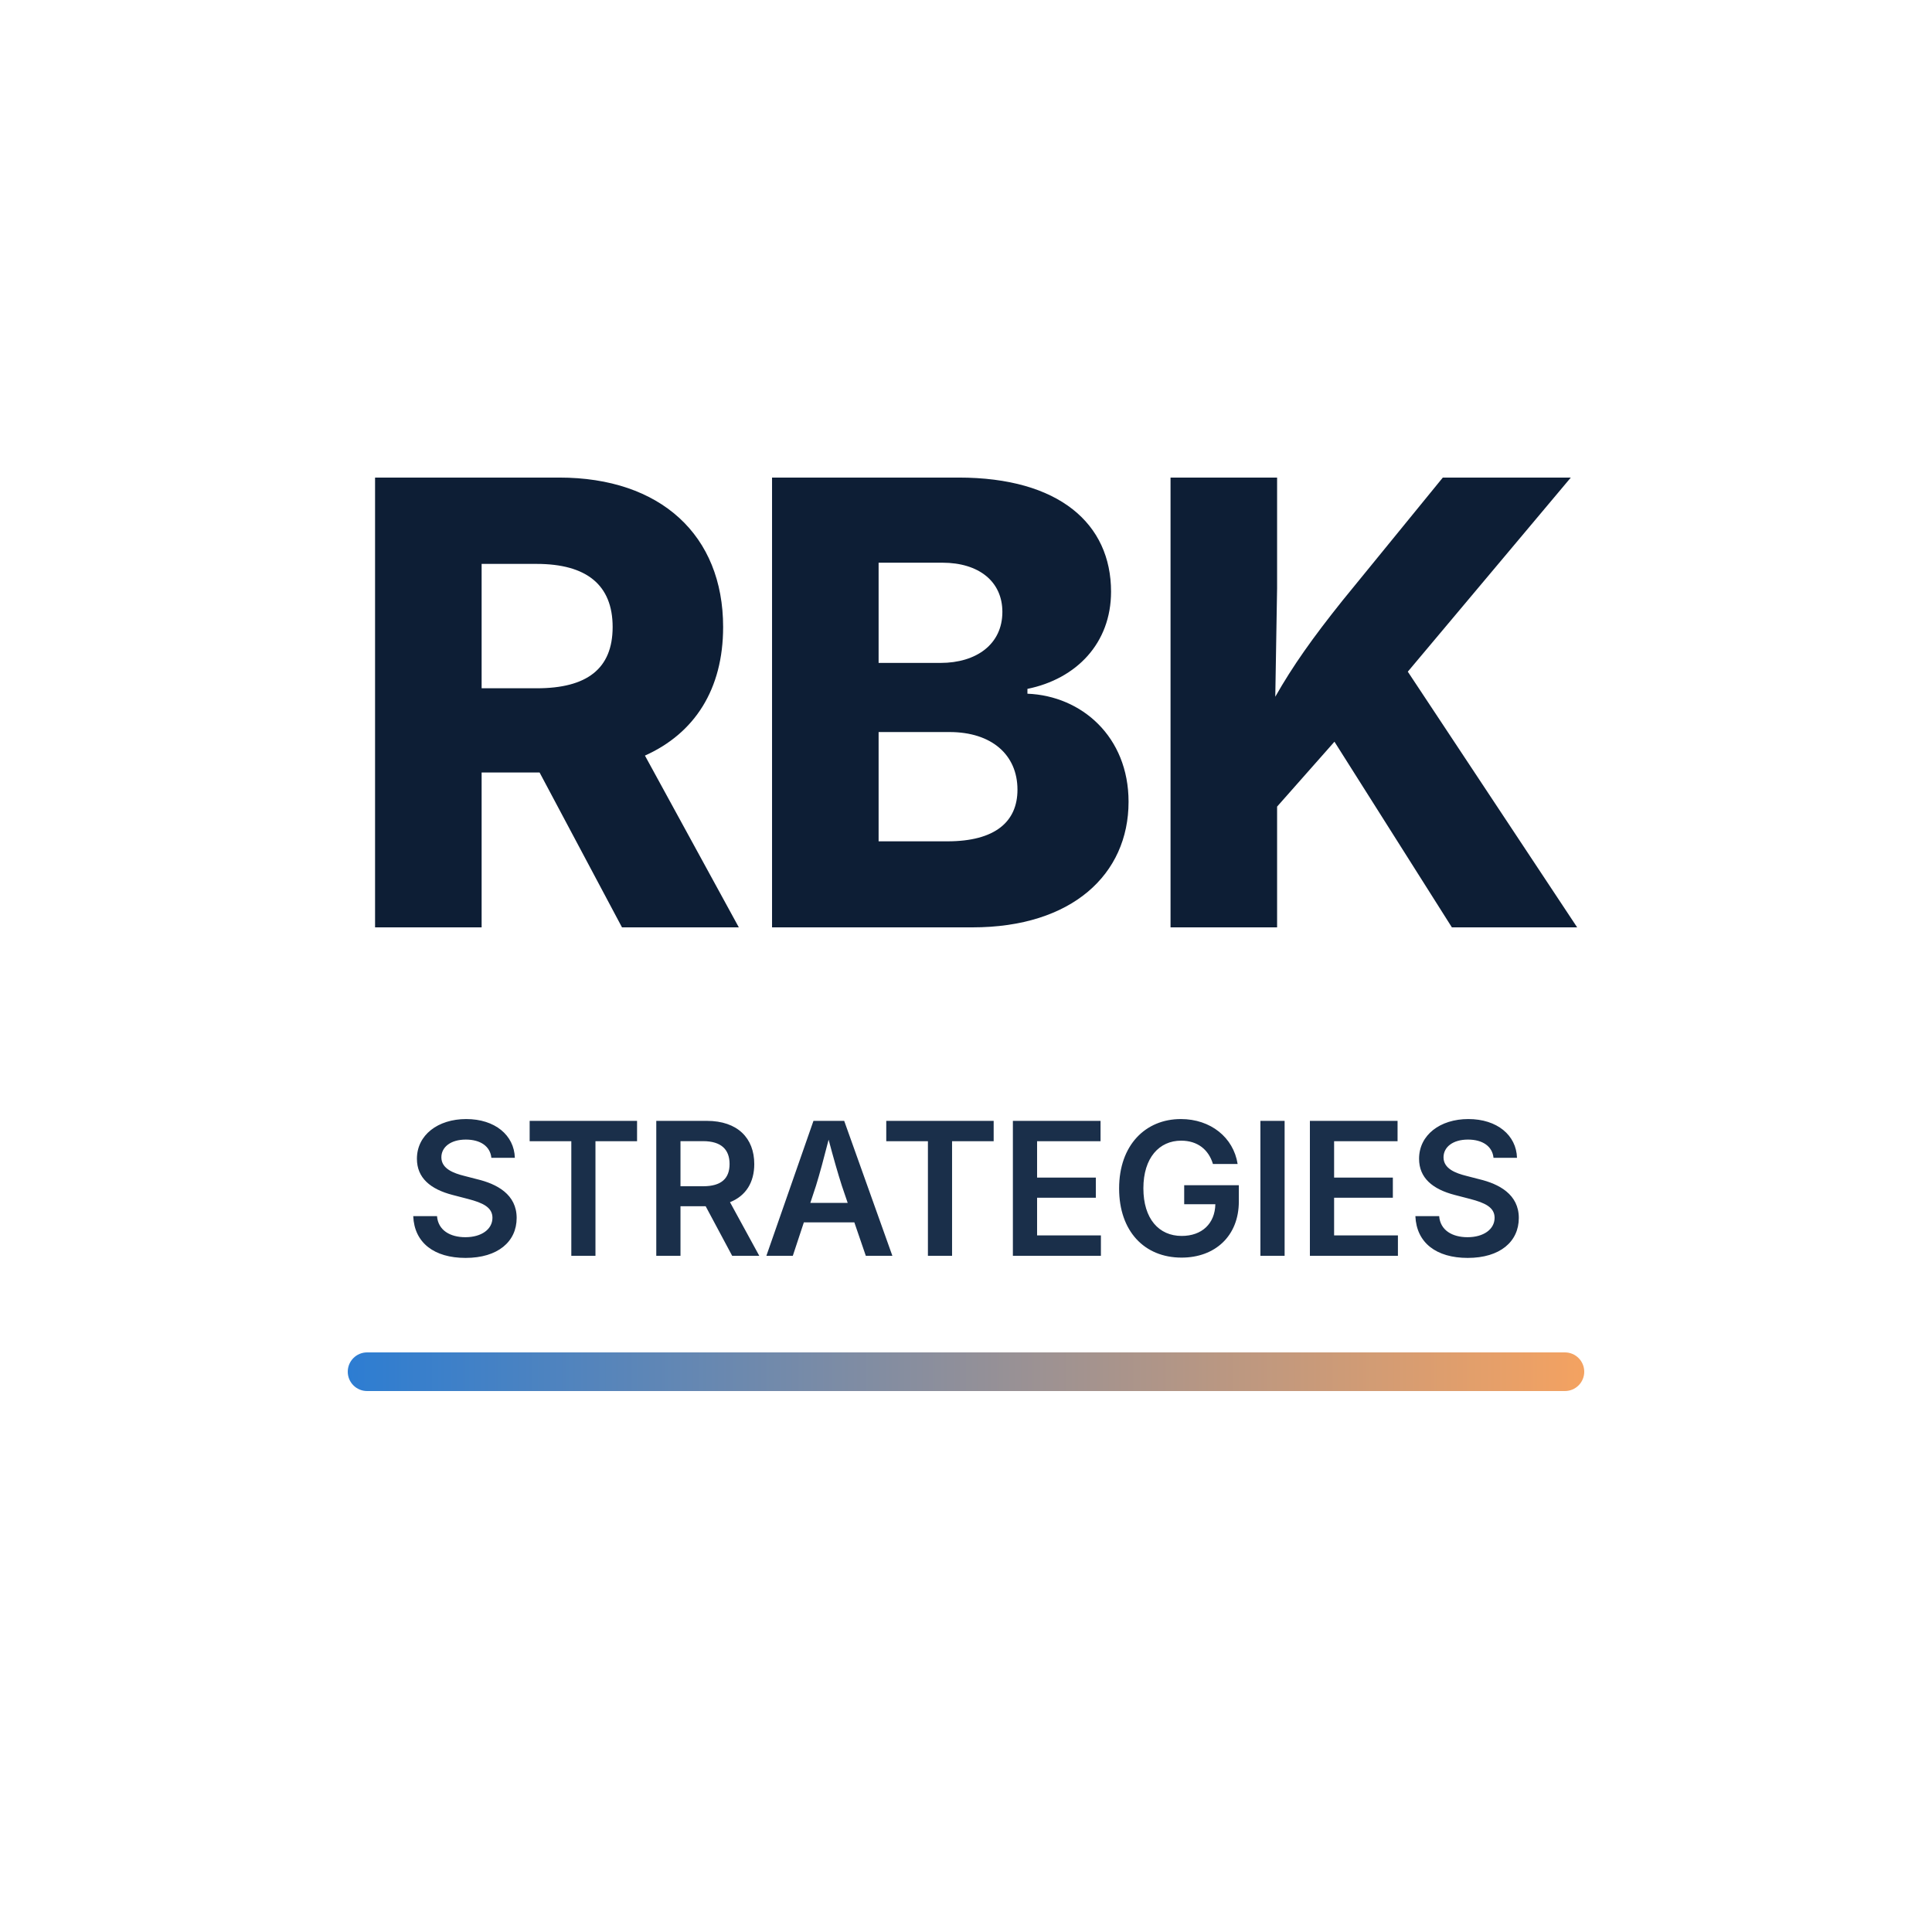
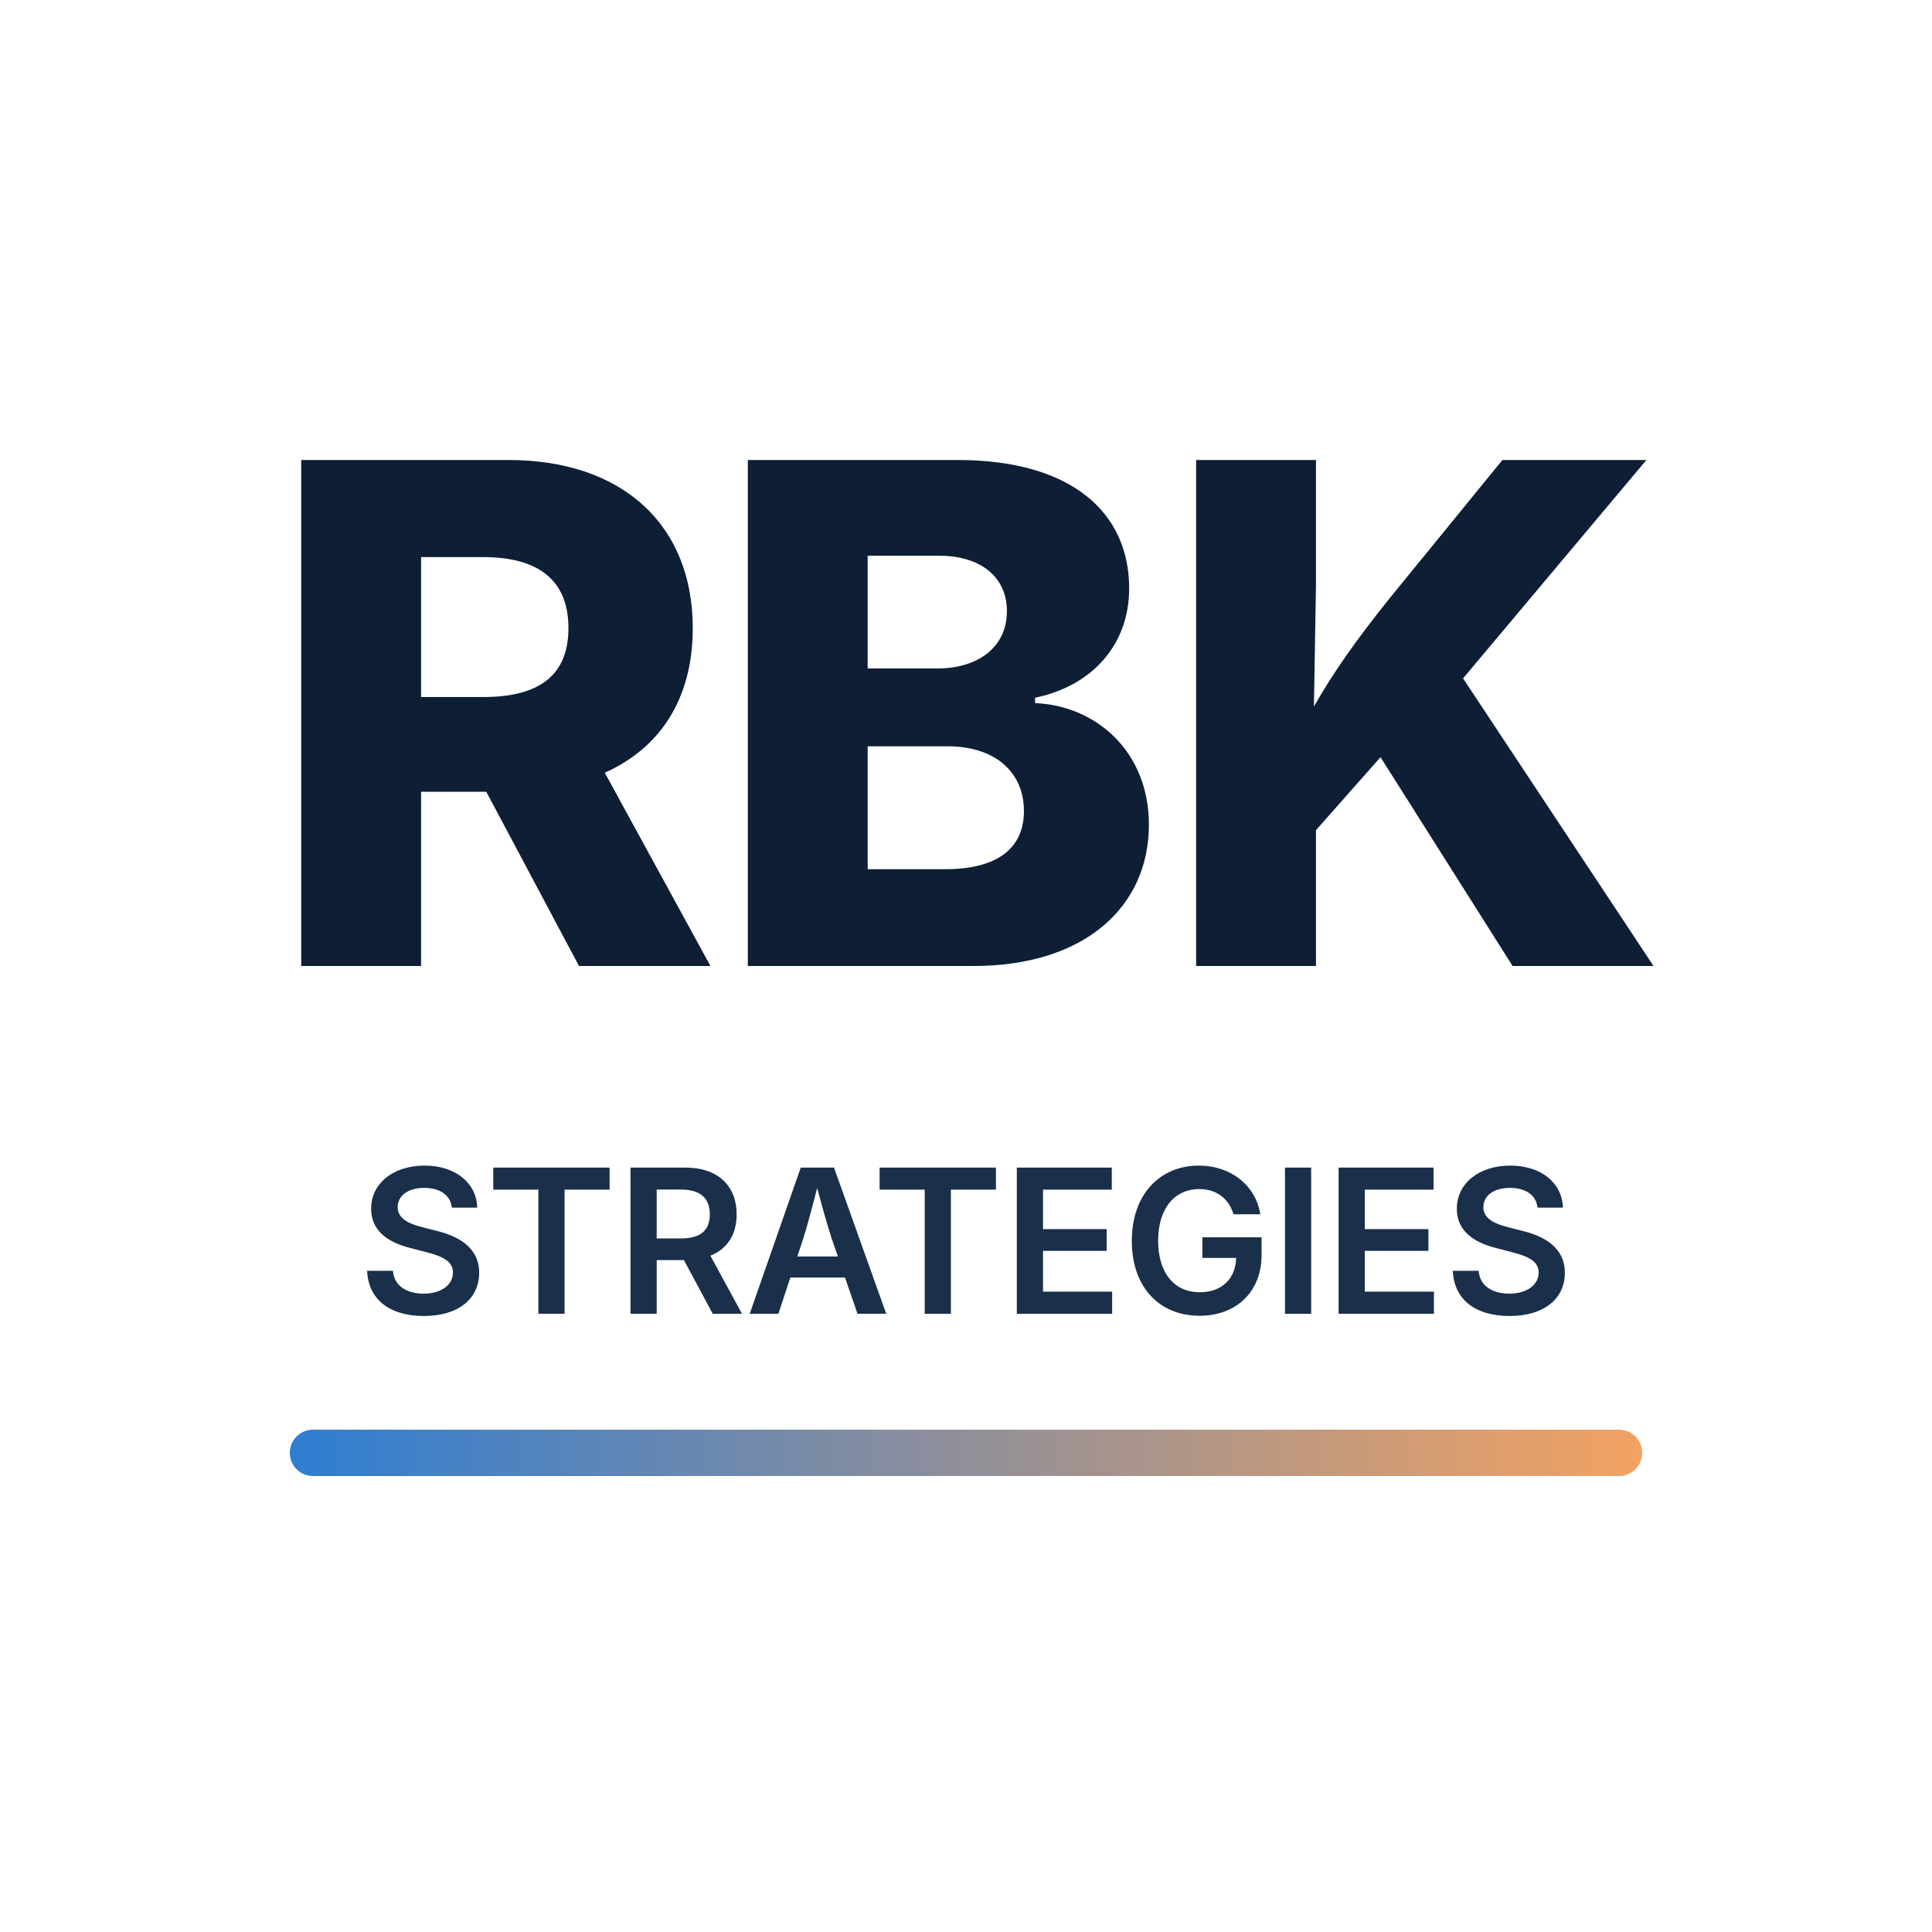
<svg xmlns="http://www.w3.org/2000/svg" width="500" height="500" viewBox="0 0 500 500" fill="none">
-   <text x="250" y="240" font-family="Inter, -apple-system, sans-serif" font-size="160" font-weight="800" fill="#0D1E35" letter-spacing="-0.02em" text-anchor="middle">RBK</text>
-   <text x="250" y="325" font-family="Inter, -apple-system, sans-serif" font-size="48" font-weight="600" fill="#1A2F4A" letter-spacing="-0.01em" text-anchor="middle">STRATEGIES</text>
-   <rect x="90" y="350" width="320" height="10" fill="url(#accentGradient)" rx="5" />
+   <text x="250" y="250" font-family="Inter, -apple-system, sans-serif" font-size="180" font-weight="800" fill="#0D1E35" letter-spacing="-0.02em" text-anchor="middle">RBK</text>
+   <text x="250" y="340" font-family="Inter, -apple-system, sans-serif" font-size="52" font-weight="600" fill="#1A2F4A" letter-spacing="-0.01em" text-anchor="middle">STRATEGIES</text>
+   <rect x="75" y="370" width="350" height="12" fill="url(#accentGradient)" rx="6" />
  <defs>
    <linearGradient id="accentGradient" x1="0%" y1="0%" x2="100%" y2="0%">
      <stop offset="0%" style="stop-color:#2D7DD2;stop-opacity:1" />
      <stop offset="100%" style="stop-color:#F4A261;stop-opacity:1" />
    </linearGradient>
  </defs>
</svg>
